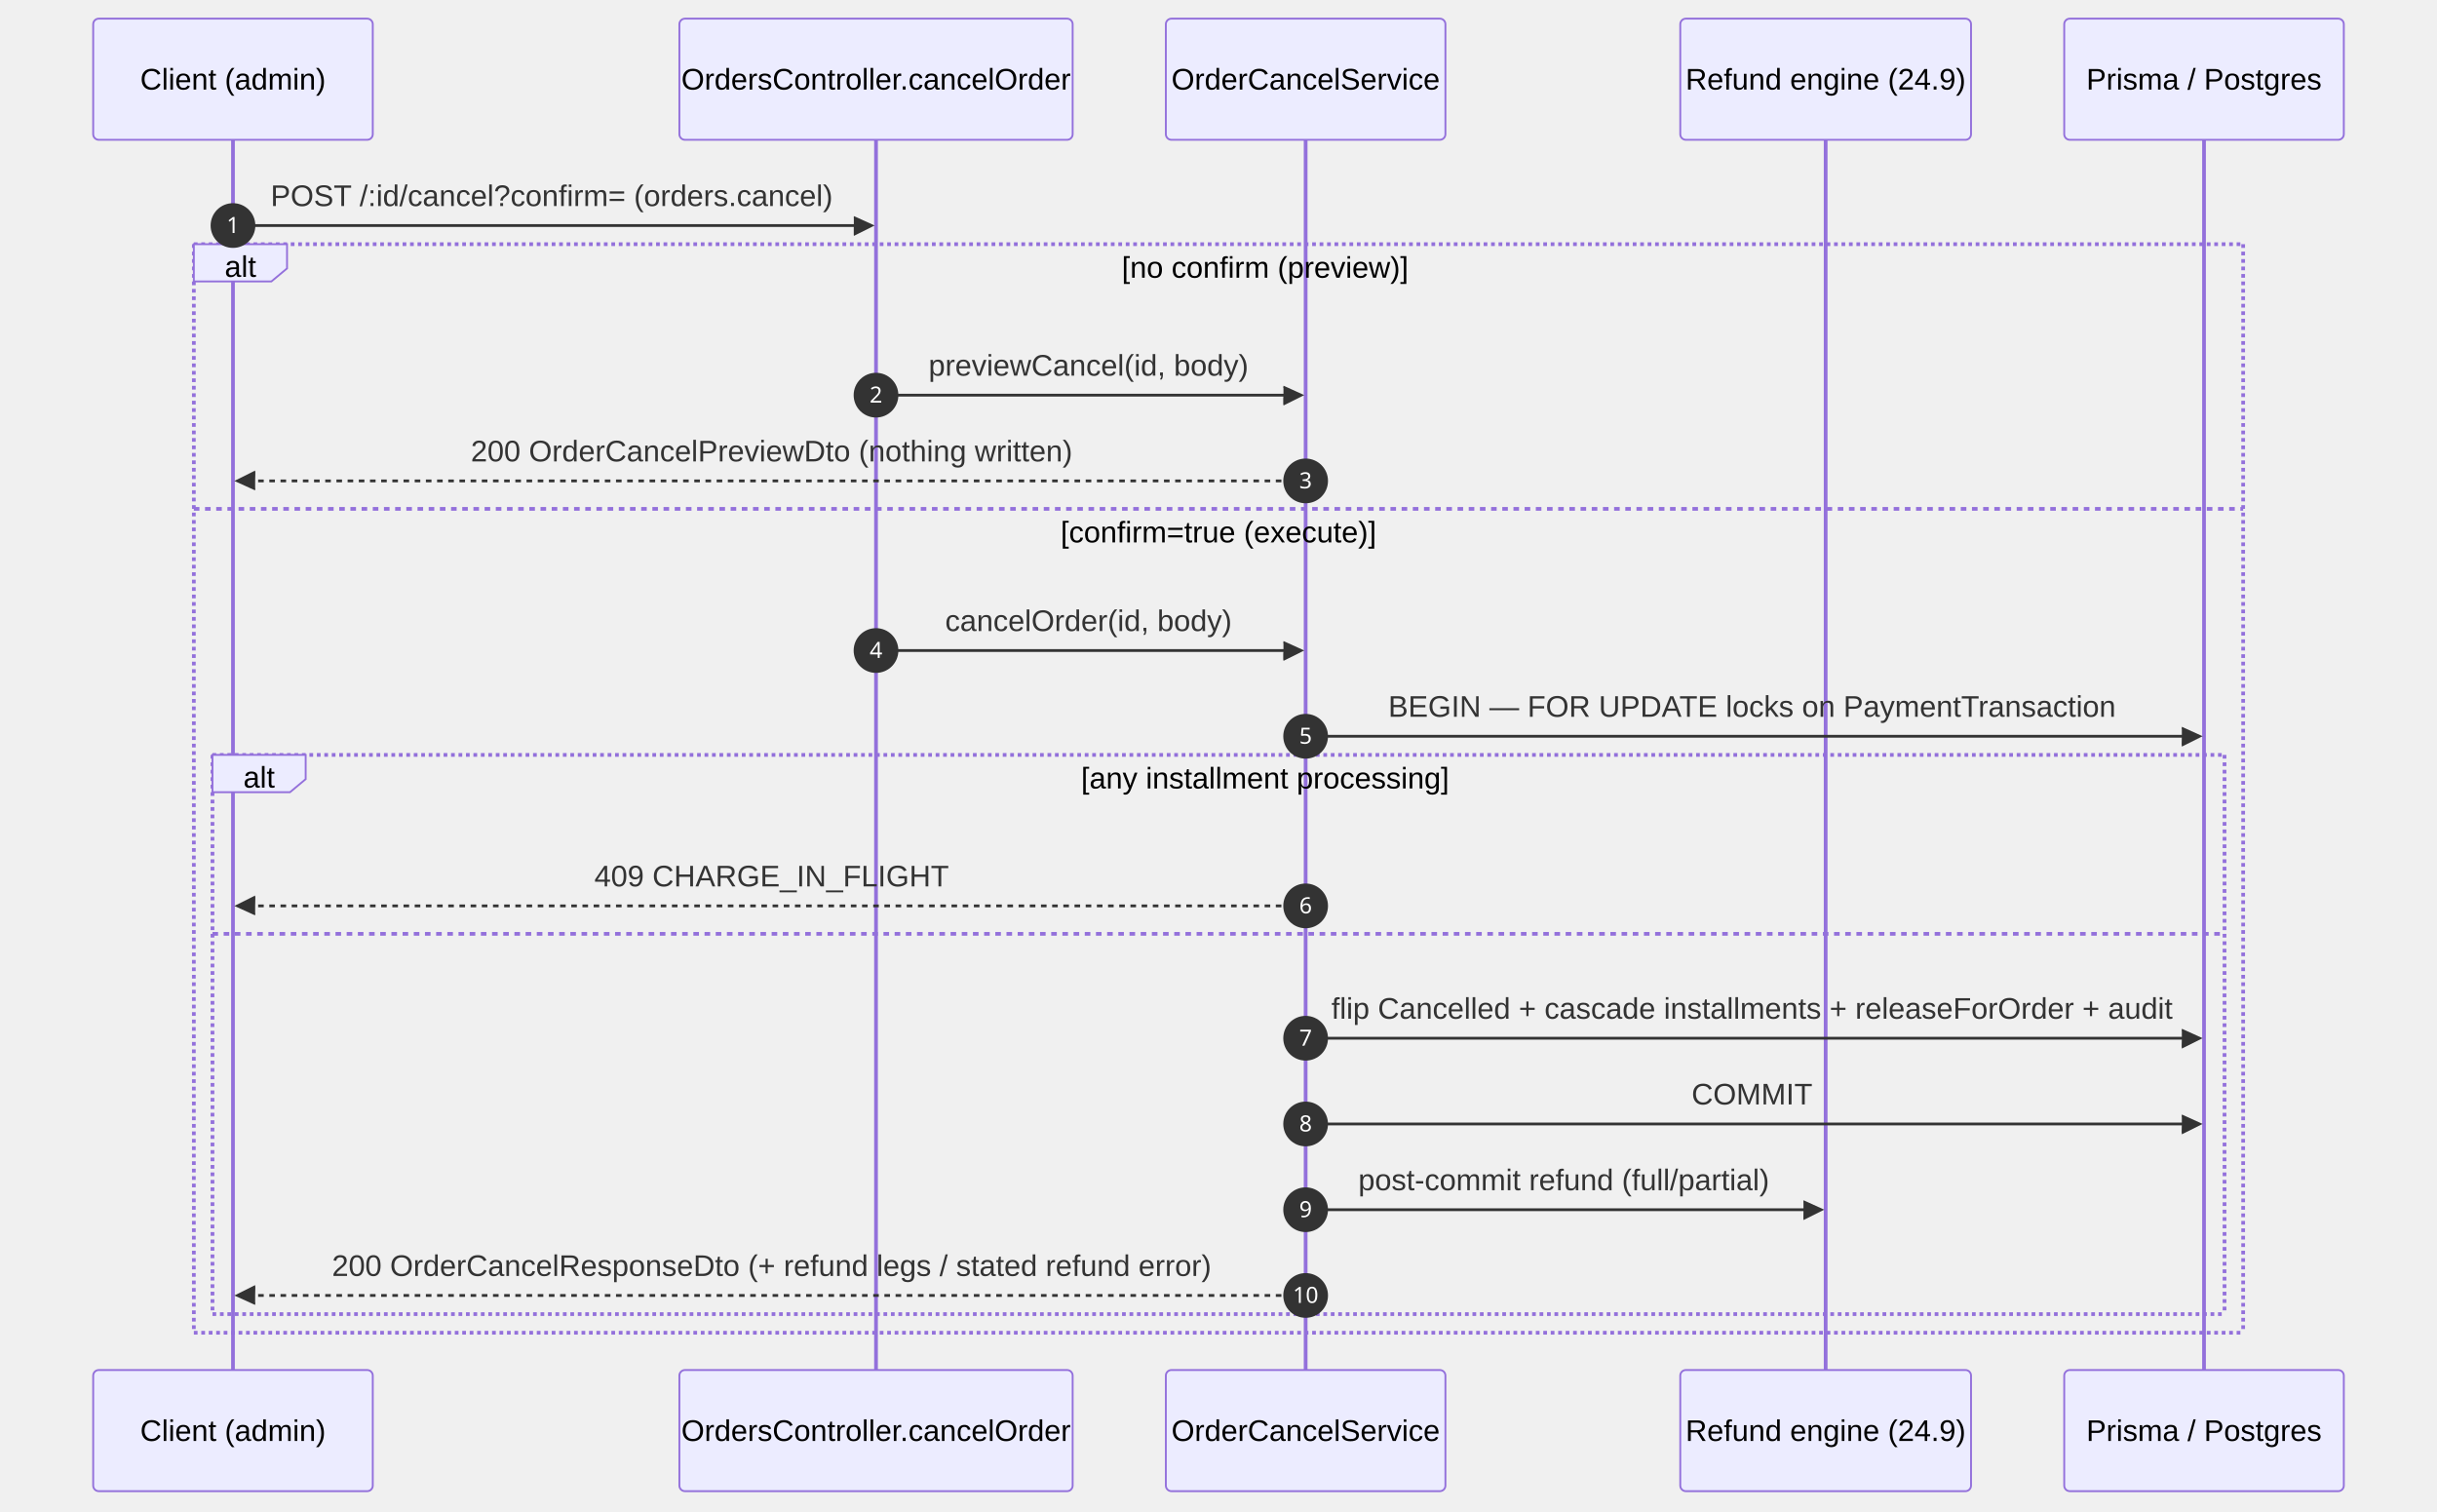
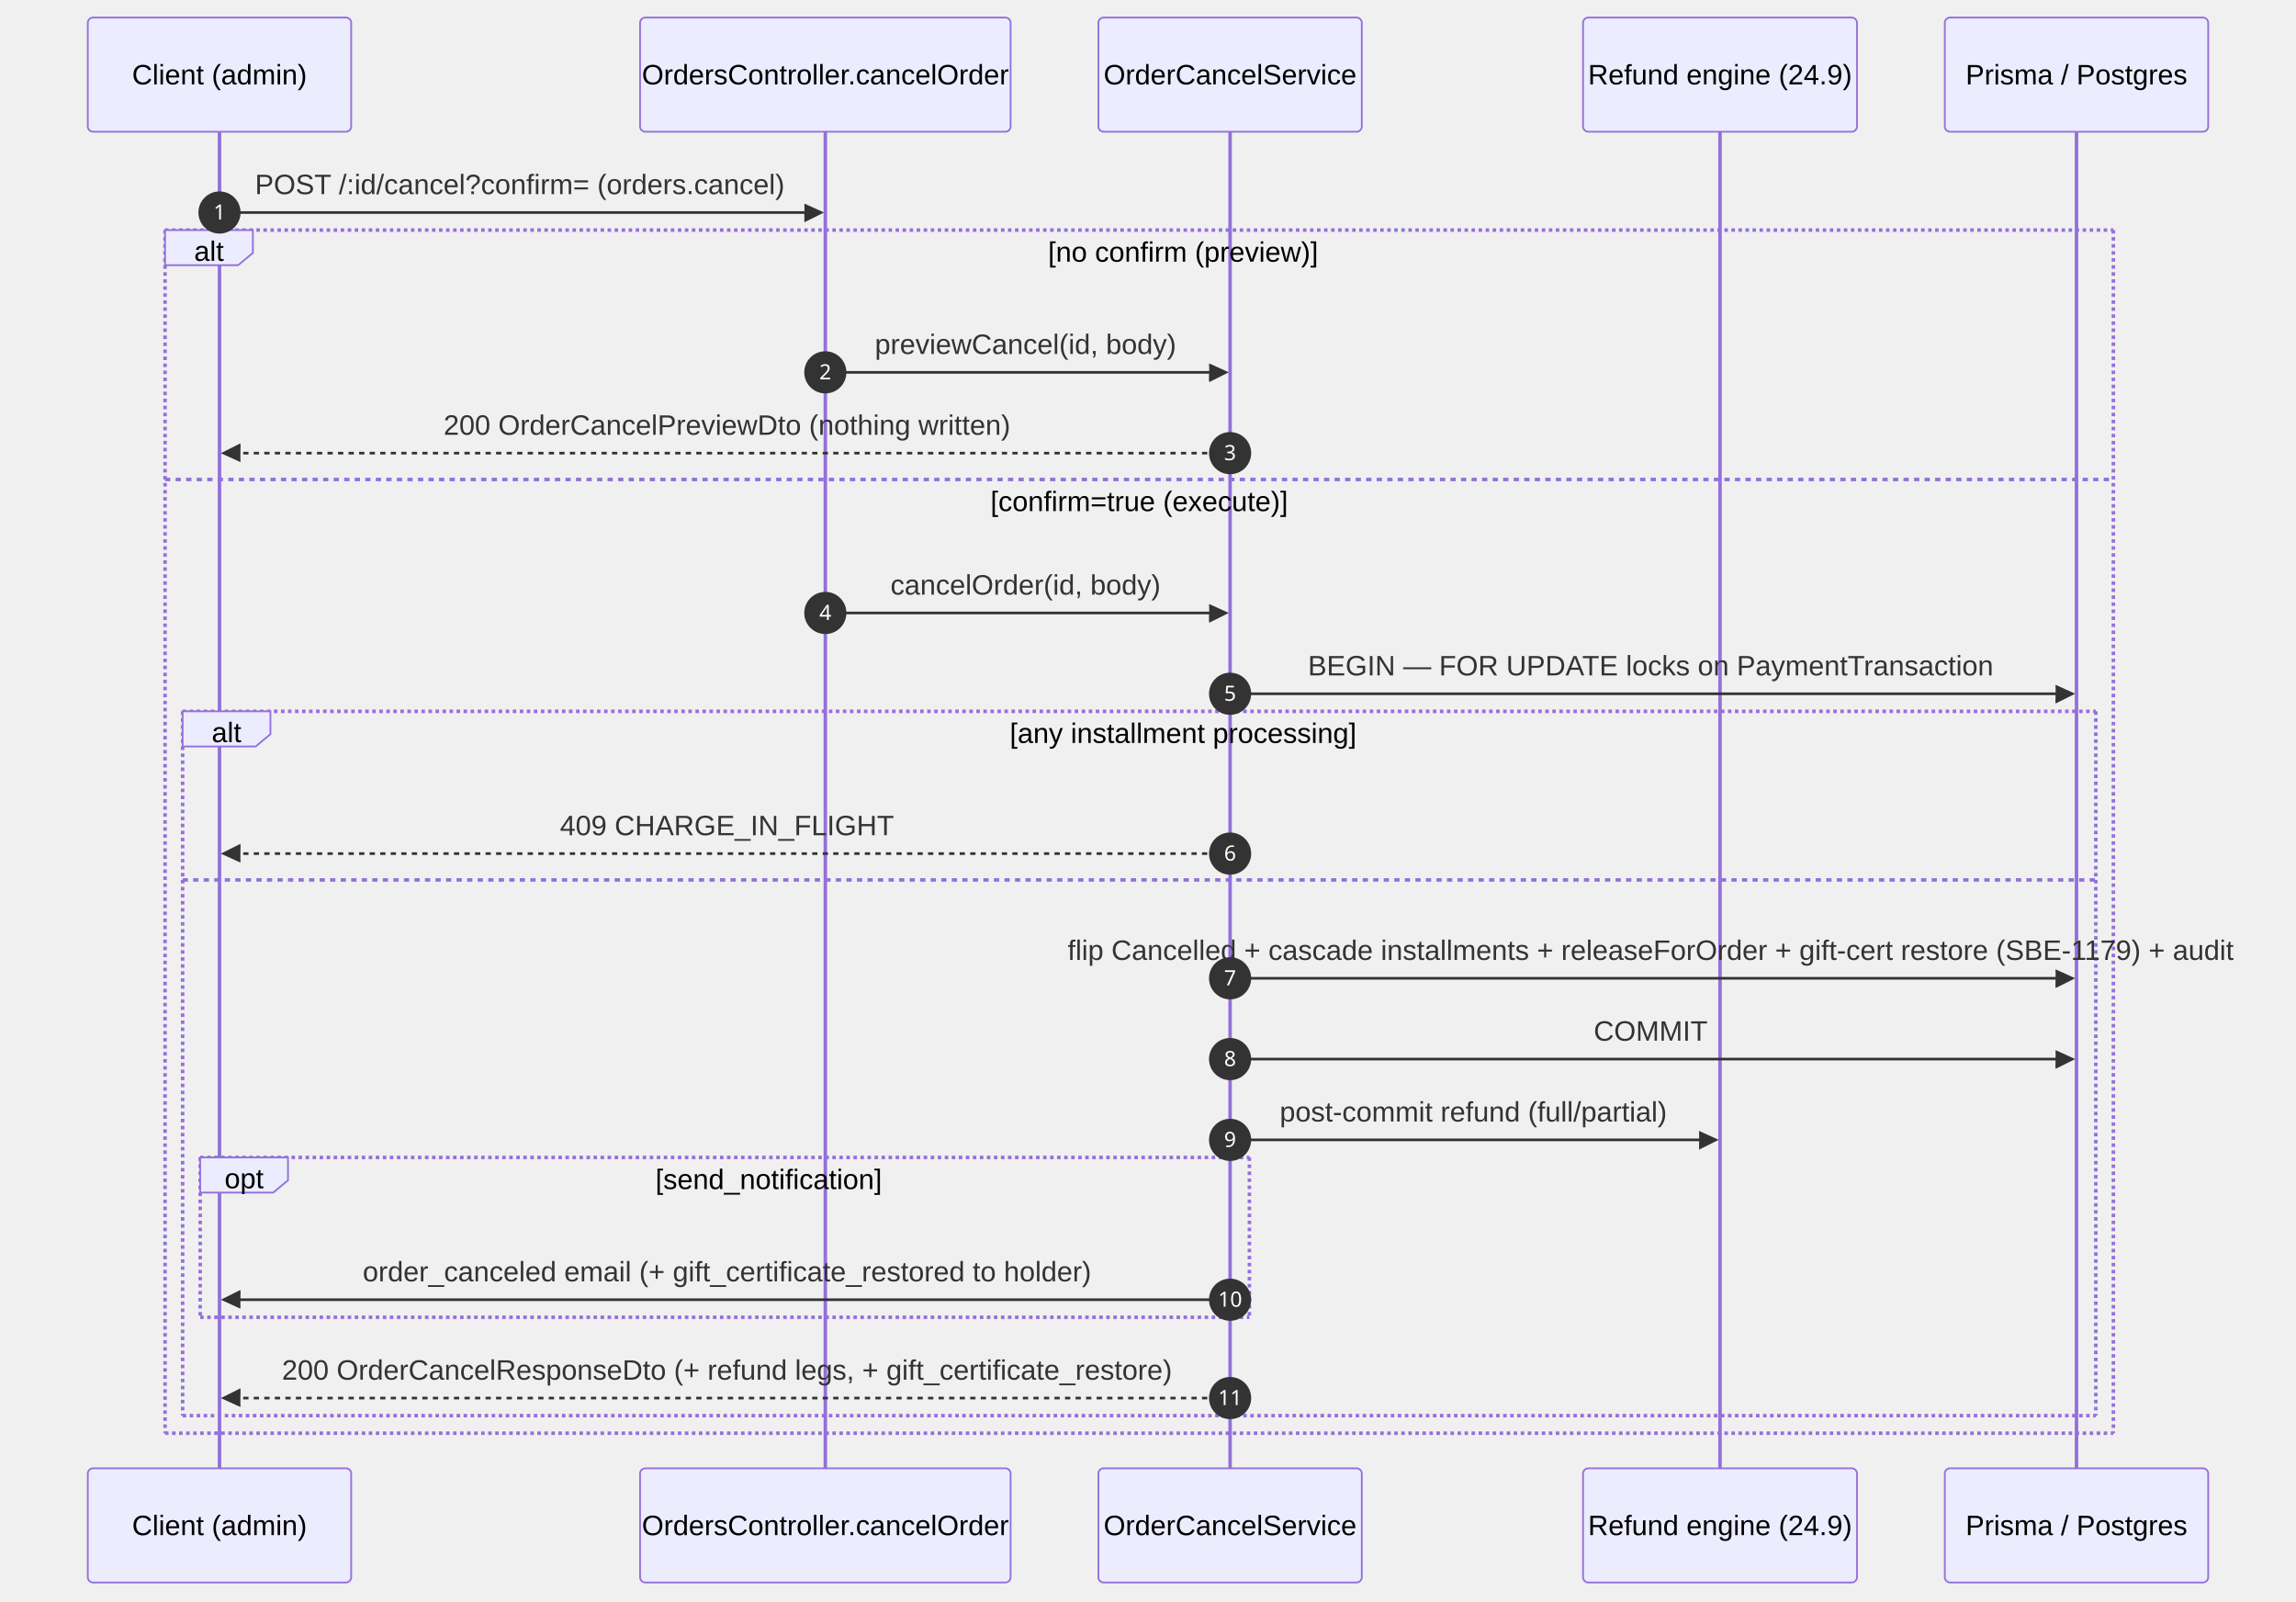
- <svg xmlns="http://www.w3.org/2000/svg" id="my-svg" width="100%" style="max-width: 1307.5px; background-color: white;" viewBox="-50 -10 1307.5 811" role="graphics-document document" aria-roledescription="sequence">
-   <g>
-     <rect x="1057.5" y="725" fill="#eaeaea" stroke="#666" width="150" height="65" name="DB" rx="3" ry="3" class="actor actor-bottom" />
-     <text x="1132.5" y="757.5" dominant-baseline="central" alignment-baseline="central" class="actor actor-box" style="text-anchor: middle; font-size: 16px; font-weight: 400;">
+ <svg xmlns="http://www.w3.org/2000/svg" id="my-svg" width="100%" style="max-width: 1307.5px; background-color: white;" viewBox="-50 -10 1307.5 912" role="graphics-document document" aria-roledescription="sequence">
+   <g>
+     <rect x="1057.5" y="826" fill="#eaeaea" stroke="#666" width="150" height="65" name="DB" rx="3" ry="3" class="actor actor-bottom" />
+     <text x="1132.5" y="858.5" dominant-baseline="central" alignment-baseline="central" class="actor actor-box" style="text-anchor: middle; font-size: 16px; font-weight: 400;">
      <tspan x="1132.5" dy="0">Prisma / Postgres</tspan>
    </text>
  </g>
  <g>
-     <rect x="851.5" y="725" fill="#eaeaea" stroke="#666" width="156" height="65" name="Ref" rx="3" ry="3" class="actor actor-bottom" />
-     <text x="929.5" y="757.5" dominant-baseline="central" alignment-baseline="central" class="actor actor-box" style="text-anchor: middle; font-size: 16px; font-weight: 400;">
+     <rect x="851.5" y="826" fill="#eaeaea" stroke="#666" width="156" height="65" name="Ref" rx="3" ry="3" class="actor actor-bottom" />
+     <text x="929.5" y="858.5" dominant-baseline="central" alignment-baseline="central" class="actor actor-box" style="text-anchor: middle; font-size: 16px; font-weight: 400;">
      <tspan x="929.5" dy="0">Refund engine (24.9)</tspan>
    </text>
  </g>
  <g>
-     <rect x="575.5" y="725" fill="#eaeaea" stroke="#666" width="150" height="65" name="Svc" rx="3" ry="3" class="actor actor-bottom" />
-     <text x="650.5" y="757.5" dominant-baseline="central" alignment-baseline="central" class="actor actor-box" style="text-anchor: middle; font-size: 16px; font-weight: 400;">
+     <rect x="575.5" y="826" fill="#eaeaea" stroke="#666" width="150" height="65" name="Svc" rx="3" ry="3" class="actor actor-bottom" />
+     <text x="650.5" y="858.5" dominant-baseline="central" alignment-baseline="central" class="actor actor-box" style="text-anchor: middle; font-size: 16px; font-weight: 400;">
      <tspan x="650.5" dy="0">OrderCancelService</tspan>
    </text>
  </g>
  <g>
-     <rect x="314.5" y="725" fill="#eaeaea" stroke="#666" width="211" height="65" name="Ctl" rx="3" ry="3" class="actor actor-bottom" />
-     <text x="420" y="757.5" dominant-baseline="central" alignment-baseline="central" class="actor actor-box" style="text-anchor: middle; font-size: 16px; font-weight: 400;">
+     <rect x="314.5" y="826" fill="#eaeaea" stroke="#666" width="211" height="65" name="Ctl" rx="3" ry="3" class="actor actor-bottom" />
+     <text x="420" y="858.5" dominant-baseline="central" alignment-baseline="central" class="actor actor-box" style="text-anchor: middle; font-size: 16px; font-weight: 400;">
      <tspan x="420" dy="0">OrdersController.cancelOrder</tspan>
    </text>
  </g>
  <g>
-     <rect x="0" y="725" fill="#eaeaea" stroke="#666" width="150" height="65" name="C" rx="3" ry="3" class="actor actor-bottom" />
-     <text x="75" y="757.5" dominant-baseline="central" alignment-baseline="central" class="actor actor-box" style="text-anchor: middle; font-size: 16px; font-weight: 400;">
+     <rect x="0" y="826" fill="#eaeaea" stroke="#666" width="150" height="65" name="C" rx="3" ry="3" class="actor actor-bottom" />
+     <text x="75" y="858.5" dominant-baseline="central" alignment-baseline="central" class="actor actor-box" style="text-anchor: middle; font-size: 16px; font-weight: 400;">
      <tspan x="75" dy="0">Client (admin)</tspan>
    </text>
  </g>
  <g>
-     <line id="actor4" x1="1132.5" y1="65" x2="1132.5" y2="725" class="actor-line 200" stroke-width="0.5px" stroke="#999" name="DB" data-et="life-line" data-id="DB" />
+     <line id="actor4" x1="1132.5" y1="65" x2="1132.5" y2="826" class="actor-line 200" stroke-width="0.5px" stroke="#999" name="DB" data-et="life-line" data-id="DB" />
    <g id="root-4" data-et="participant" data-type="participant" data-id="DB">
      <rect x="1057.5" y="0" fill="#eaeaea" stroke="#666" width="150" height="65" name="DB" rx="3" ry="3" class="actor actor-top" />
      <text x="1132.5" y="32.5" dominant-baseline="central" alignment-baseline="central" class="actor actor-box" style="text-anchor: middle; font-size: 16px; font-weight: 400;">
        <tspan x="1132.5" dy="0">Prisma / Postgres</tspan>
      </text>
    </g>
  </g>
  <g>
-     <line id="actor3" x1="929.5" y1="65" x2="929.5" y2="725" class="actor-line 200" stroke-width="0.5px" stroke="#999" name="Ref" data-et="life-line" data-id="Ref" />
+     <line id="actor3" x1="929.5" y1="65" x2="929.5" y2="826" class="actor-line 200" stroke-width="0.5px" stroke="#999" name="Ref" data-et="life-line" data-id="Ref" />
    <g id="root-3" data-et="participant" data-type="participant" data-id="Ref">
      <rect x="851.5" y="0" fill="#eaeaea" stroke="#666" width="156" height="65" name="Ref" rx="3" ry="3" class="actor actor-top" />
      <text x="929.5" y="32.5" dominant-baseline="central" alignment-baseline="central" class="actor actor-box" style="text-anchor: middle; font-size: 16px; font-weight: 400;">
        <tspan x="929.5" dy="0">Refund engine (24.9)</tspan>
      </text>
    </g>
  </g>
  <g>
-     <line id="actor2" x1="650.5" y1="65" x2="650.5" y2="725" class="actor-line 200" stroke-width="0.5px" stroke="#999" name="Svc" data-et="life-line" data-id="Svc" />
+     <line id="actor2" x1="650.5" y1="65" x2="650.5" y2="826" class="actor-line 200" stroke-width="0.5px" stroke="#999" name="Svc" data-et="life-line" data-id="Svc" />
    <g id="root-2" data-et="participant" data-type="participant" data-id="Svc">
      <rect x="575.5" y="0" fill="#eaeaea" stroke="#666" width="150" height="65" name="Svc" rx="3" ry="3" class="actor actor-top" />
      <text x="650.5" y="32.5" dominant-baseline="central" alignment-baseline="central" class="actor actor-box" style="text-anchor: middle; font-size: 16px; font-weight: 400;">
        <tspan x="650.5" dy="0">OrderCancelService</tspan>
      </text>
    </g>
  </g>
  <g>
-     <line id="actor1" x1="420" y1="65" x2="420" y2="725" class="actor-line 200" stroke-width="0.5px" stroke="#999" name="Ctl" data-et="life-line" data-id="Ctl" />
+     <line id="actor1" x1="420" y1="65" x2="420" y2="826" class="actor-line 200" stroke-width="0.5px" stroke="#999" name="Ctl" data-et="life-line" data-id="Ctl" />
    <g id="root-1" data-et="participant" data-type="participant" data-id="Ctl">
      <rect x="314.5" y="0" fill="#eaeaea" stroke="#666" width="211" height="65" name="Ctl" rx="3" ry="3" class="actor actor-top" />
      <text x="420" y="32.5" dominant-baseline="central" alignment-baseline="central" class="actor actor-box" style="text-anchor: middle; font-size: 16px; font-weight: 400;">
        <tspan x="420" dy="0">OrdersController.cancelOrder</tspan>
      </text>
    </g>
  </g>
  <g>
-     <line id="actor0" x1="75" y1="65" x2="75" y2="725" class="actor-line 200" stroke-width="0.5px" stroke="#999" name="C" data-et="life-line" data-id="C" />
+     <line id="actor0" x1="75" y1="65" x2="75" y2="826" class="actor-line 200" stroke-width="0.5px" stroke="#999" name="C" data-et="life-line" data-id="C" />
    <g id="root-0" data-et="participant" data-type="participant" data-id="C">
      <rect x="0" y="0" fill="#eaeaea" stroke="#666" width="150" height="65" name="C" rx="3" ry="3" class="actor actor-top" />
      <text x="75" y="32.5" dominant-baseline="central" alignment-baseline="central" class="actor actor-box" style="text-anchor: middle; font-size: 16px; font-weight: 400;">
        <tspan x="75" dy="0">Client (admin)</tspan>
      </text>
    </g>
  </g>
  <style>#my-svg{font-family:"trebuchet ms",verdana,arial,sans-serif;font-size:16px;fill:#333;}@keyframes edge-animation-frame{from{stroke-dashoffset:0;}}@keyframes dash{to{stroke-dashoffset:0;}}#my-svg .edge-animation-slow{stroke-dasharray:9,5!important;stroke-dashoffset:900;animation:dash 50s linear infinite;stroke-linecap:round;}#my-svg .edge-animation-fast{stroke-dasharray:9,5!important;stroke-dashoffset:900;animation:dash 20s linear infinite;stroke-linecap:round;}#my-svg .error-icon{fill:#552222;}#my-svg .error-text{fill:#552222;stroke:#552222;}#my-svg .edge-thickness-normal{stroke-width:1px;}#my-svg .edge-thickness-thick{stroke-width:3.5px;}#my-svg .edge-pattern-solid{stroke-dasharray:0;}#my-svg .edge-thickness-invisible{stroke-width:0;fill:none;}#my-svg .edge-pattern-dashed{stroke-dasharray:3;}#my-svg .edge-pattern-dotted{stroke-dasharray:2;}#my-svg .marker{fill:#333333;stroke:#333333;}#my-svg .marker.cross{stroke:#333333;}#my-svg svg{font-family:"trebuchet ms",verdana,arial,sans-serif;font-size:16px;}#my-svg p{margin:0;}#my-svg .actor{stroke:#9370DB;fill:#ECECFF;stroke-width:1;}#my-svg rect.actor.outer-path[data-look="neo"]{filter:drop-shadow(1px 2px 2px rgba(185, 185, 185, 1));}#my-svg rect.note[data-look="neo"]{stroke:#aaaa33;fill:#fff5ad;filter:drop-shadow(1px 2px 2px rgba(185, 185, 185, 1));}#my-svg text.actor&gt;tspan{fill:black;stroke:none;}#my-svg .actor-line{stroke:#9370DB;}#my-svg .innerArc{stroke-width:1.5;stroke-dasharray:none;}#my-svg .messageLine0{stroke-width:1.5;stroke-dasharray:none;stroke:#333;}#my-svg .messageLine1{stroke-width:1.5;stroke-dasharray:2,2;stroke:#333;}#my-svg [id$="-arrowhead"] path{fill:#333;stroke:#333;}#my-svg .sequenceNumber{fill:white;}#my-svg [id$="-sequencenumber"]{fill:#333;}#my-svg [id$="-crosshead"] path{fill:#333;stroke:#333;}#my-svg .messageText{fill:#333;stroke:none;}#my-svg .labelBox{stroke:#9370DB;fill:#ECECFF;filter:none;}#my-svg .labelText,#my-svg .labelText&gt;tspan{fill:black;stroke:none;}#my-svg .loopText,#my-svg .loopText&gt;tspan{fill:black;stroke:none;}#my-svg .sectionTitle,#my-svg .sectionTitle&gt;tspan{fill:black;stroke:none;}#my-svg .loopLine{stroke-width:2px;stroke-dasharray:2,2;stroke:#9370DB;fill:#9370DB;}#my-svg .note{stroke:#aaaa33;fill:#fff5ad;}#my-svg .noteText,#my-svg .noteText&gt;tspan{fill:black;stroke:none;font-weight:normal;}#my-svg .activation0{fill:#f4f4f4;stroke:#666;}#my-svg .activation1{fill:#f4f4f4;stroke:#666;}#my-svg .activation2{fill:#f4f4f4;stroke:#666;}#my-svg .actorPopupMenu{position:absolute;}#my-svg .actorPopupMenuPanel{position:absolute;fill:#ECECFF;box-shadow:0px 8px 16px 0px rgba(0,0,0,0.2);filter:drop-shadow(3px 5px 2px rgb(0 0 0 / 0.4));}#my-svg .actor-man circle,#my-svg line{fill:#ECECFF;stroke-width:2px;}#my-svg g rect.rect{filter:drop-shadow(1px 2px 2px rgba(185, 185, 185, 1));stroke:#9370DB;}#my-svg .node .neo-node{stroke:#9370DB;}#my-svg [data-look="neo"].node rect,#my-svg [data-look="neo"].cluster rect,#my-svg [data-look="neo"].node polygon{stroke:#9370DB;filter:drop-shadow(1px 2px 2px rgba(185, 185, 185, 1));}#my-svg [data-look="neo"].swimlane.cluster rect{filter:none;}#my-svg [data-look="neo"].node path{stroke:#9370DB;stroke-width:1px;}#my-svg [data-look="neo"].node .outer-path{filter:drop-shadow(1px 2px 2px rgba(185, 185, 185, 1));}#my-svg [data-look="neo"].node .neo-line path{stroke:#9370DB;filter:none;}#my-svg [data-look="neo"].node circle{stroke:#9370DB;filter:drop-shadow(1px 2px 2px rgba(185, 185, 185, 1));}#my-svg [data-look="neo"].node circle .state-start{fill:#000000;}#my-svg [data-look="neo"].icon-shape .icon{fill:#9370DB;filter:drop-shadow(1px 2px 2px rgba(185, 185, 185, 1));}#my-svg [data-look="neo"].icon-shape .icon-neo path{stroke:#9370DB;filter:drop-shadow(1px 2px 2px rgba(185, 185, 185, 1));}#my-svg :root{--mermaid-font-family:"trebuchet ms",verdana,arial,sans-serif;}</style>
  <g />
  <defs>
    <symbol id="my-svg-computer" width="24" height="24">
      <path transform="scale(.5)" d="M2 2v13h20v-13h-20zm18 11h-16v-9h16v9zm-10.228 6l.466-1h3.524l.467 1h-4.457zm14.228 3h-24l2-6h2.104l-1.33 4h18.45l-1.297-4h2.073l2 6zm-5-10h-14v-7h14v7z" />
    </symbol>
  </defs>
  <defs>
    <symbol id="my-svg-database" fill-rule="evenodd" clip-rule="evenodd">
      <path transform="scale(.5)" d="M12.258.001l.256.004.255.005.253.008.251.01.249.012.247.015.246.016.242.019.241.02.239.023.236.024.233.027.231.028.229.031.225.032.223.034.22.036.217.038.214.04.211.041.208.043.205.045.201.046.198.048.194.05.191.051.187.053.183.054.18.056.175.057.172.059.168.06.163.061.16.063.155.064.15.066.074.033.073.033.071.034.07.034.069.035.068.035.067.035.066.035.064.036.064.036.062.036.06.036.06.037.058.037.058.037.055.038.055.038.053.038.052.038.051.039.05.039.048.039.047.039.045.04.044.04.043.04.041.04.04.041.039.041.037.041.036.041.034.041.033.042.032.042.03.042.029.042.027.042.026.043.024.043.023.043.021.043.02.043.018.044.017.043.015.044.013.044.012.044.011.045.009.044.007.045.006.045.004.045.002.045.001.045v17l-.001.045-.002.045-.004.045-.006.045-.007.045-.009.044-.011.045-.012.044-.013.044-.015.044-.017.043-.018.044-.02.043-.021.043-.023.043-.024.043-.026.043-.027.042-.029.042-.03.042-.032.042-.033.042-.034.041-.036.041-.037.041-.039.041-.04.041-.041.04-.043.04-.044.04-.045.04-.047.039-.048.039-.05.039-.051.039-.052.038-.053.038-.055.038-.055.038-.058.037-.058.037-.06.037-.06.036-.062.036-.064.036-.064.036-.066.035-.067.035-.068.035-.069.035-.07.034-.071.034-.073.033-.074.033-.15.066-.155.064-.16.063-.163.061-.168.06-.172.059-.175.057-.18.056-.183.054-.187.053-.191.051-.194.05-.198.048-.201.046-.205.045-.208.043-.211.041-.214.04-.217.038-.22.036-.223.034-.225.032-.229.031-.231.028-.233.027-.236.024-.239.023-.241.02-.242.019-.246.016-.247.015-.249.012-.251.01-.253.008-.255.005-.256.004-.258.001-.258-.001-.256-.004-.255-.005-.253-.008-.251-.01-.249-.012-.247-.015-.245-.016-.243-.019-.241-.02-.238-.023-.236-.024-.234-.027-.231-.028-.228-.031-.226-.032-.223-.034-.22-.036-.217-.038-.214-.04-.211-.041-.208-.043-.204-.045-.201-.046-.198-.048-.195-.05-.19-.051-.187-.053-.184-.054-.179-.056-.176-.057-.172-.059-.167-.06-.164-.061-.159-.063-.155-.064-.151-.066-.074-.033-.072-.033-.072-.034-.07-.034-.069-.035-.068-.035-.067-.035-.066-.035-.064-.036-.063-.036-.062-.036-.061-.036-.06-.037-.058-.037-.057-.037-.056-.038-.055-.038-.053-.038-.052-.038-.051-.039-.049-.039-.049-.039-.046-.039-.046-.04-.044-.04-.043-.04-.041-.04-.04-.041-.039-.041-.037-.041-.036-.041-.034-.041-.033-.042-.032-.042-.03-.042-.029-.042-.027-.042-.026-.043-.024-.043-.023-.043-.021-.043-.02-.043-.018-.044-.017-.043-.015-.044-.013-.044-.012-.044-.011-.045-.009-.044-.007-.045-.006-.045-.004-.045-.002-.045-.001-.045v-17l.001-.045.002-.045.004-.045.006-.045.007-.045.009-.044.011-.045.012-.044.013-.044.015-.044.017-.043.018-.044.02-.043.021-.043.023-.043.024-.043.026-.043.027-.042.029-.042.03-.042.032-.042.033-.042.034-.041.036-.041.037-.041.039-.041.04-.041.041-.04.043-.04.044-.04.046-.04.046-.039.049-.039.049-.039.051-.039.052-.038.053-.038.055-.038.056-.038.057-.037.058-.037.06-.037.061-.036.062-.036.063-.036.064-.036.066-.035.067-.035.068-.035.069-.035.07-.034.072-.034.072-.033.074-.033.151-.066.155-.064.159-.063.164-.061.167-.06.172-.059.176-.057.179-.056.184-.054.187-.053.19-.051.195-.05.198-.048.201-.046.204-.045.208-.043.211-.041.214-.04.217-.038.22-.036.223-.034.226-.032.228-.031.231-.028.234-.027.236-.024.238-.023.241-.02.243-.019.245-.016.247-.015.249-.012.251-.01.253-.008.255-.005.256-.004.258-.001.258.001zm-9.258 20.499v.01l.001.021.003.021.004.022.005.021.006.022.007.022.009.023.01.022.011.023.012.023.013.023.015.023.016.024.017.023.018.024.019.024.021.024.022.025.023.024.024.025.052.049.056.05.061.051.066.051.07.051.075.051.079.052.084.052.088.052.092.052.097.052.102.051.105.052.11.052.114.051.119.051.123.051.127.05.131.05.135.05.139.048.144.049.147.047.152.047.155.047.16.045.163.045.167.043.171.043.176.041.178.041.183.039.187.039.19.037.194.035.197.035.202.033.204.031.209.03.212.029.216.027.219.025.222.024.226.021.23.02.233.018.236.016.24.015.243.012.246.01.249.008.253.005.256.004.259.001.26-.001.257-.004.254-.005.25-.008.247-.011.244-.012.241-.014.237-.016.233-.018.231-.021.226-.021.224-.024.22-.026.216-.027.212-.028.21-.031.205-.031.202-.034.198-.034.194-.036.191-.037.187-.039.183-.04.179-.04.175-.042.172-.043.168-.044.163-.045.16-.046.155-.046.152-.047.148-.048.143-.049.139-.049.136-.05.131-.05.126-.05.123-.051.118-.052.114-.051.11-.052.106-.052.101-.052.096-.052.092-.052.088-.053.083-.051.079-.052.074-.052.07-.051.065-.051.06-.051.056-.05.051-.05.023-.024.023-.025.021-.024.02-.024.019-.024.018-.024.017-.024.015-.023.014-.024.013-.023.012-.023.01-.023.01-.022.008-.022.006-.022.006-.022.004-.022.004-.021.001-.021.001-.021v-4.127l-.077.055-.08.053-.083.054-.085.053-.087.052-.09.052-.093.051-.095.05-.097.05-.1.049-.102.049-.105.048-.106.047-.109.047-.111.046-.114.045-.115.045-.118.044-.12.043-.122.042-.124.042-.126.041-.128.04-.13.04-.132.038-.134.038-.135.037-.138.037-.139.035-.142.035-.143.034-.144.033-.147.032-.148.031-.15.03-.151.03-.153.029-.154.027-.156.027-.158.026-.159.025-.161.024-.162.023-.163.022-.165.021-.166.02-.167.019-.169.018-.169.017-.171.016-.173.015-.173.014-.175.013-.175.012-.177.011-.178.01-.179.008-.179.008-.181.006-.182.005-.182.004-.184.003-.184.002h-.37l-.184-.002-.184-.003-.182-.004-.182-.005-.181-.006-.179-.008-.179-.008-.178-.01-.176-.011-.176-.012-.175-.013-.173-.014-.172-.015-.171-.016-.17-.017-.169-.018-.167-.019-.166-.02-.165-.021-.163-.022-.162-.023-.161-.024-.159-.025-.157-.026-.156-.027-.155-.027-.153-.029-.151-.03-.15-.03-.148-.031-.146-.032-.145-.033-.143-.034-.141-.035-.14-.035-.137-.037-.136-.037-.134-.038-.132-.038-.13-.04-.128-.04-.126-.041-.124-.042-.122-.042-.12-.044-.117-.043-.116-.045-.113-.045-.112-.046-.109-.047-.106-.047-.105-.048-.102-.049-.1-.049-.097-.05-.095-.05-.093-.052-.09-.051-.087-.052-.085-.053-.083-.054-.08-.054-.077-.054v4.127zm0-5.654v.011l.001.021.003.021.004.021.005.022.006.022.007.022.009.022.01.022.011.023.012.023.013.023.015.024.016.023.017.024.018.024.019.024.021.024.022.024.023.025.024.024.052.05.056.05.061.05.066.051.07.051.075.052.079.051.084.052.088.052.092.052.097.052.102.052.105.052.11.051.114.051.119.052.123.05.127.051.131.05.135.049.139.049.144.048.147.048.152.047.155.046.16.045.163.045.167.044.171.042.176.042.178.04.183.04.187.038.19.037.194.036.197.034.202.033.204.032.209.03.212.028.216.027.219.025.222.024.226.022.23.02.233.018.236.016.24.014.243.012.246.01.249.008.253.006.256.003.259.001.26-.001.257-.003.254-.006.25-.008.247-.01.244-.012.241-.015.237-.016.233-.018.231-.02.226-.022.224-.024.22-.025.216-.027.212-.029.21-.03.205-.032.202-.033.198-.035.194-.036.191-.037.187-.039.183-.039.179-.041.175-.042.172-.043.168-.044.163-.045.16-.045.155-.047.152-.047.148-.048.143-.048.139-.05.136-.049.131-.05.126-.051.123-.051.118-.051.114-.052.11-.052.106-.052.101-.052.096-.052.092-.052.088-.052.083-.052.079-.052.074-.051.07-.052.065-.051.06-.05.056-.051.051-.049.023-.025.023-.024.021-.025.02-.024.019-.024.018-.024.017-.024.015-.023.014-.023.013-.024.012-.022.01-.023.01-.023.008-.022.006-.022.006-.022.004-.021.004-.022.001-.021.001-.021v-4.139l-.077.054-.08.054-.083.054-.085.052-.087.053-.09.051-.093.051-.095.051-.097.05-.1.049-.102.049-.105.048-.106.047-.109.047-.111.046-.114.045-.115.044-.118.044-.12.044-.122.042-.124.042-.126.041-.128.04-.13.039-.132.039-.134.038-.135.037-.138.036-.139.036-.142.035-.143.033-.144.033-.147.033-.148.031-.15.03-.151.03-.153.028-.154.028-.156.027-.158.026-.159.025-.161.024-.162.023-.163.022-.165.021-.166.02-.167.019-.169.018-.169.017-.171.016-.173.015-.173.014-.175.013-.175.012-.177.011-.178.009-.179.009-.179.007-.181.007-.182.005-.182.004-.184.003-.184.002h-.37l-.184-.002-.184-.003-.182-.004-.182-.005-.181-.007-.179-.007-.179-.009-.178-.009-.176-.011-.176-.012-.175-.013-.173-.014-.172-.015-.171-.016-.17-.017-.169-.018-.167-.019-.166-.02-.165-.021-.163-.022-.162-.023-.161-.024-.159-.025-.157-.026-.156-.027-.155-.028-.153-.028-.151-.03-.15-.03-.148-.031-.146-.033-.145-.033-.143-.033-.141-.035-.14-.036-.137-.036-.136-.037-.134-.038-.132-.039-.13-.039-.128-.04-.126-.041-.124-.042-.122-.043-.12-.043-.117-.044-.116-.044-.113-.046-.112-.046-.109-.046-.106-.047-.105-.048-.102-.049-.1-.049-.097-.05-.095-.051-.093-.051-.09-.051-.087-.053-.085-.052-.083-.054-.08-.054-.077-.054v4.139zm0-5.666v.011l.001.02.003.022.004.021.005.022.006.021.007.022.009.023.01.022.011.023.012.023.013.023.015.023.016.024.017.024.018.023.019.024.021.025.022.024.023.024.024.025.052.05.056.05.061.05.066.051.07.051.075.052.079.051.084.052.088.052.092.052.097.052.102.052.105.051.11.052.114.051.119.051.123.051.127.05.131.05.135.05.139.049.144.048.147.048.152.047.155.046.16.045.163.045.167.043.171.043.176.042.178.04.183.04.187.038.19.037.194.036.197.034.202.033.204.032.209.03.212.028.216.027.219.025.222.024.226.021.23.02.233.018.236.017.24.014.243.012.246.01.249.008.253.006.256.003.259.001.26-.001.257-.003.254-.006.25-.008.247-.01.244-.013.241-.014.237-.016.233-.018.231-.02.226-.022.224-.024.22-.025.216-.027.212-.029.21-.03.205-.032.202-.033.198-.035.194-.036.191-.037.187-.039.183-.039.179-.041.175-.042.172-.043.168-.044.163-.045.16-.045.155-.047.152-.047.148-.048.143-.049.139-.049.136-.049.131-.051.126-.05.123-.051.118-.052.114-.051.11-.052.106-.052.101-.052.096-.052.092-.052.088-.052.083-.052.079-.052.074-.052.07-.051.065-.051.06-.051.056-.05.051-.049.023-.025.023-.025.021-.024.02-.024.019-.024.018-.024.017-.024.015-.023.014-.024.013-.023.012-.023.01-.022.01-.023.008-.022.006-.022.006-.022.004-.022.004-.021.001-.021.001-.021v-4.153l-.077.054-.08.054-.083.053-.085.053-.087.053-.09.051-.093.051-.095.051-.097.05-.1.049-.102.048-.105.048-.106.048-.109.046-.111.046-.114.046-.115.044-.118.044-.12.043-.122.043-.124.042-.126.041-.128.04-.13.039-.132.039-.134.038-.135.037-.138.036-.139.036-.142.034-.143.034-.144.033-.147.032-.148.032-.15.03-.151.03-.153.028-.154.028-.156.027-.158.026-.159.024-.161.024-.162.023-.163.023-.165.021-.166.02-.167.019-.169.018-.169.017-.171.016-.173.015-.173.014-.175.013-.175.012-.177.01-.178.01-.179.009-.179.007-.181.006-.182.006-.182.004-.184.003-.184.001-.185.001-.185-.001-.184-.001-.184-.003-.182-.004-.182-.006-.181-.006-.179-.007-.179-.009-.178-.01-.176-.01-.176-.012-.175-.013-.173-.014-.172-.015-.171-.016-.17-.017-.169-.018-.167-.019-.166-.02-.165-.021-.163-.023-.162-.023-.161-.024-.159-.024-.157-.026-.156-.027-.155-.028-.153-.028-.151-.03-.15-.03-.148-.032-.146-.032-.145-.033-.143-.034-.141-.034-.14-.036-.137-.036-.136-.037-.134-.038-.132-.039-.13-.039-.128-.041-.126-.041-.124-.041-.122-.043-.12-.043-.117-.044-.116-.044-.113-.046-.112-.046-.109-.046-.106-.048-.105-.048-.102-.048-.1-.05-.097-.049-.095-.051-.093-.051-.09-.052-.087-.052-.085-.053-.083-.053-.08-.054-.077-.054v4.153zm8.74-8.179l-.257.004-.254.005-.25.008-.247.011-.244.012-.241.014-.237.016-.233.018-.231.021-.226.022-.224.023-.22.026-.216.027-.212.028-.21.031-.205.032-.202.033-.198.034-.194.036-.191.038-.187.038-.183.04-.179.041-.175.042-.172.043-.168.043-.163.045-.16.046-.155.046-.152.048-.148.048-.143.048-.139.049-.136.05-.131.05-.126.051-.123.051-.118.051-.114.052-.11.052-.106.052-.101.052-.096.052-.092.052-.088.052-.083.052-.079.052-.074.051-.07.052-.065.051-.06.05-.056.05-.051.05-.023.025-.023.024-.021.024-.02.025-.019.024-.018.024-.017.023-.015.024-.014.023-.013.023-.012.023-.01.023-.01.022-.008.022-.006.023-.006.021-.004.022-.004.021-.001.021-.001.021.001.021.001.021.004.021.004.022.006.021.006.023.008.022.01.022.01.023.012.023.013.023.014.023.015.024.017.023.018.024.019.024.02.025.021.024.023.024.023.025.051.05.056.05.06.05.065.051.07.052.074.051.079.052.083.052.088.052.092.052.096.052.101.052.106.052.11.052.114.052.118.051.123.051.126.051.131.05.136.05.139.049.143.048.148.048.152.048.155.046.16.046.163.045.168.043.172.043.175.042.179.041.183.04.187.038.191.038.194.036.198.034.202.033.205.032.21.031.212.028.216.027.22.026.224.023.226.022.231.021.233.018.237.016.241.014.244.012.247.011.25.008.254.005.257.004.26.001.26-.001.257-.004.254-.005.25-.008.247-.011.244-.012.241-.014.237-.016.233-.018.231-.021.226-.022.224-.023.22-.026.216-.027.212-.028.21-.031.205-.032.202-.033.198-.034.194-.036.191-.038.187-.038.183-.04.179-.041.175-.042.172-.043.168-.043.163-.045.16-.046.155-.046.152-.048.148-.048.143-.048.139-.049.136-.05.131-.05.126-.051.123-.051.118-.051.114-.052.11-.052.106-.052.101-.052.096-.052.092-.052.088-.052.083-.052.079-.052.074-.051.07-.052.065-.051.06-.05.056-.05.051-.05.023-.025.023-.024.021-.024.02-.025.019-.024.018-.024.017-.023.015-.024.014-.023.013-.023.012-.023.01-.023.01-.022.008-.022.006-.023.006-.021.004-.022.004-.021.001-.021.001-.021-.001-.021-.001-.021-.004-.021-.004-.022-.006-.021-.006-.023-.008-.022-.01-.022-.01-.023-.012-.023-.013-.023-.014-.023-.015-.024-.017-.023-.018-.024-.019-.024-.02-.025-.021-.024-.023-.024-.023-.025-.051-.05-.056-.05-.06-.05-.065-.051-.07-.052-.074-.051-.079-.052-.083-.052-.088-.052-.092-.052-.096-.052-.101-.052-.106-.052-.11-.052-.114-.052-.118-.051-.123-.051-.126-.051-.131-.05-.136-.05-.139-.049-.143-.048-.148-.048-.152-.048-.155-.046-.16-.046-.163-.045-.168-.043-.172-.043-.175-.042-.179-.041-.183-.04-.187-.038-.191-.038-.194-.036-.198-.034-.202-.033-.205-.032-.21-.031-.212-.028-.216-.027-.22-.026-.224-.023-.226-.022-.231-.021-.233-.018-.237-.016-.241-.014-.244-.012-.247-.011-.25-.008-.254-.005-.257-.004-.26-.001-.26.001z" />
    </symbol>
  </defs>
  <defs>
    <symbol id="my-svg-clock" width="24" height="24">
      <path transform="scale(.5)" d="M12 2c5.514 0 10 4.486 10 10s-4.486 10-10 10-10-4.486-10-10 4.486-10 10-10zm0-2c-6.627 0-12 5.373-12 12s5.373 12 12 12 12-5.373 12-12-5.373-12-12-12zm5.848 12.459c.202.038.202.333.001.372-1.907.361-6.045 1.111-6.547 1.111-.719 0-1.301-.582-1.301-1.301 0-.512.77-5.447 1.125-7.445.034-.192.312-.181.343.014l.985 6.238 5.394 1.011z" />
    </symbol>
  </defs>
  <defs>
    <marker id="my-svg-arrowhead" refX="7.9" refY="5" markerUnits="userSpaceOnUse" markerWidth="12" markerHeight="12" orient="auto-start-reverse">
      <path d="M -1 0 L 10 5 L 0 10 z" />
    </marker>
  </defs>
  <defs>
    <marker id="my-svg-crosshead" markerWidth="15" markerHeight="8" orient="auto" refX="4" refY="4.5">
      <path fill="none" stroke="#000000" stroke-width="1pt" d="M 1,2 L 6,7 M 6,2 L 1,7" style="stroke-dasharray: 0, 0;" />
    </marker>
  </defs>
  <defs>
    <marker id="my-svg-filled-head" refX="15.5" refY="7" markerWidth="20" markerHeight="28" orient="auto">
      <path d="M 18,7 L9,13 L14,7 L9,1 Z" />
    </marker>
  </defs>
  <defs>
    <marker id="my-svg-sequencenumber" refX="15" refY="15" markerWidth="60" markerHeight="40" orient="auto">
      <circle cx="15" cy="15" r="6" />
    </marker>
  </defs>
  <defs>
    <marker id="my-svg-solidTopArrowHead" refX="7.9" refY="7.25" markerUnits="userSpaceOnUse" markerWidth="12" markerHeight="12" orient="auto-start-reverse">
      <path d="M 0 0 L 10 8 L 0 8 z" />
    </marker>
  </defs>
  <defs>
    <marker id="my-svg-solidBottomArrowHead" refX="7.9" refY="0.75" markerUnits="userSpaceOnUse" markerWidth="12" markerHeight="12" orient="auto-start-reverse">
      <path d="M 0 0 L 10 0 L 0 8 z" />
    </marker>
  </defs>
  <defs>
    <marker id="my-svg-stickTopArrowHead" refX="7.5" refY="7" markerUnits="userSpaceOnUse" markerWidth="12" markerHeight="12" orient="auto-start-reverse">
      <path d="M 0 0 L 7 7" stroke="black" stroke-width="1.5" fill="none" />
    </marker>
  </defs>
  <defs>
    <marker id="my-svg-stickBottomArrowHead" refX="7.5" refY="0" markerUnits="userSpaceOnUse" markerWidth="12" markerHeight="12" orient="auto-start-reverse">
      <path d="M 0 7 L 7 0" stroke="black" stroke-width="1.5" fill="none" />
    </marker>
  </defs>
-   <g data-et="control-structure" data-id="i15">
-     <line x1="64" y1="395" x2="1143.5" y2="395" class="loopLine" />
-     <line x1="1143.5" y1="395" x2="1143.5" y2="695" class="loopLine" />
-     <line x1="64" y1="695" x2="1143.5" y2="695" class="loopLine" />
-     <line x1="64" y1="395" x2="64" y2="695" class="loopLine" />
-     <line x1="64" y1="491" x2="1143.5" y2="491" class="loopLine" style="stroke-dasharray: 3, 3;" />
-     <polygon points="64,395 114,395 114,408 105.6,415 64,415" class="labelBox" />
-     <text x="89" y="408" text-anchor="middle" dominant-baseline="middle" alignment-baseline="middle" class="labelText" style="font-size: 16px; font-weight: 400;">alt</text>
-     <text x="628.75" y="413" text-anchor="middle" class="loopText" style="font-size: 16px; font-weight: 400;">
-       <tspan x="628.75">[any installment processing]</tspan>
-     </text>
-   </g>
  <g data-et="control-structure" data-id="i16">
-     <line x1="54" y1="121" x2="1153.5" y2="121" class="loopLine" />
-     <line x1="1153.5" y1="121" x2="1153.5" y2="705" class="loopLine" />
-     <line x1="54" y1="705" x2="1153.5" y2="705" class="loopLine" />
-     <line x1="54" y1="121" x2="54" y2="705" class="loopLine" />
-     <line x1="54" y1="263" x2="1153.5" y2="263" class="loopLine" style="stroke-dasharray: 3, 3;" />
-     <polygon points="54,121 104,121 104,134 95.6,141 54,141" class="labelBox" />
-     <text x="79" y="134" text-anchor="middle" dominant-baseline="middle" alignment-baseline="middle" class="labelText" style="font-size: 16px; font-weight: 400;">alt</text>
-     <text x="628.75" y="139" text-anchor="middle" class="loopText" style="font-size: 16px; font-weight: 400;">
-       <tspan x="628.75">[no confirm (preview)]</tspan>
-     </text>
-     <text x="603.75" y="281" text-anchor="middle" class="sectionTitle" style="font-size: 16px; font-weight: 400;">[confirm=true (execute)]</text>
+     <line x1="64" y1="649" x2="661.5" y2="649" class="loopLine" />
+     <line x1="661.5" y1="649" x2="661.5" y2="740" class="loopLine" />
+     <line x1="64" y1="740" x2="661.5" y2="740" class="loopLine" />
+     <line x1="64" y1="649" x2="64" y2="740" class="loopLine" />
+     <polygon points="64,649 114,649 114,662 105.6,669 64,669" class="labelBox" />
+     <text x="89" y="662" text-anchor="middle" dominant-baseline="middle" alignment-baseline="middle" class="labelText" style="font-size: 16px; font-weight: 400;">opt</text>
+     <text x="387.75" y="667" text-anchor="middle" class="loopText" style="font-size: 16px; font-weight: 400;">
+       <tspan x="387.75">[send_notification]</tspan>
+     </text>
+   </g>
+   <g data-et="control-structure" data-id="i18">
+     <line x1="54" y1="395" x2="1143.5" y2="395" class="loopLine" />
+     <line x1="1143.5" y1="395" x2="1143.5" y2="796" class="loopLine" />
+     <line x1="54" y1="796" x2="1143.5" y2="796" class="loopLine" />
+     <line x1="54" y1="395" x2="54" y2="796" class="loopLine" />
+     <line x1="54" y1="491" x2="1143.5" y2="491" class="loopLine" style="stroke-dasharray: 3, 3;" />
+     <polygon points="54,395 104,395 104,408 95.6,415 54,415" class="labelBox" />
+     <text x="79" y="408" text-anchor="middle" dominant-baseline="middle" alignment-baseline="middle" class="labelText" style="font-size: 16px; font-weight: 400;">alt</text>
+     <text x="623.75" y="413" text-anchor="middle" class="loopText" style="font-size: 16px; font-weight: 400;">
+       <tspan x="623.75">[any installment processing]</tspan>
+     </text>
+   </g>
+   <g data-et="control-structure" data-id="i19">
+     <line x1="44" y1="121" x2="1153.5" y2="121" class="loopLine" />
+     <line x1="1153.5" y1="121" x2="1153.5" y2="806" class="loopLine" />
+     <line x1="44" y1="806" x2="1153.5" y2="806" class="loopLine" />
+     <line x1="44" y1="121" x2="44" y2="806" class="loopLine" />
+     <line x1="44" y1="263" x2="1153.5" y2="263" class="loopLine" style="stroke-dasharray: 3, 3;" />
+     <polygon points="44,121 94,121 94,134 85.6,141 44,141" class="labelBox" />
+     <text x="69" y="134" text-anchor="middle" dominant-baseline="middle" alignment-baseline="middle" class="labelText" style="font-size: 16px; font-weight: 400;">alt</text>
+     <text x="623.75" y="139" text-anchor="middle" class="loopText" style="font-size: 16px; font-weight: 400;">
+       <tspan x="623.75">[no confirm (preview)]</tspan>
+     </text>
+     <text x="598.75" y="281" text-anchor="middle" class="sectionTitle" style="font-size: 16px; font-weight: 400;">[confirm=true (execute)]</text>
  </g>
  <text x="246" y="80" text-anchor="middle" dominant-baseline="middle" alignment-baseline="middle" class="messageText" dy="1em" style="font-size: 16px; font-weight: 400;">POST /:id/cancel?confirm= (orders.cancel)</text>
  <line x1="82" y1="111" x2="416" y2="111" class="messageLine0" data-et="message" data-id="i1" data-from="C" data-to="Ctl" stroke-width="2" stroke="none" marker-end="url(#my-svg-arrowhead)" style="fill: none;" />
  <line x1="75" y1="111" x2="75" y2="111" stroke-width="0" marker-start="url(#my-svg-sequencenumber)" />
  <text x="75" y="115" font-family="sans-serif" font-size="12px" text-anchor="middle" class="sequenceNumber">1</text>
  <text x="534" y="171" text-anchor="middle" dominant-baseline="middle" alignment-baseline="middle" class="messageText" dy="1em" style="font-size: 16px; font-weight: 400;">previewCancel(id, body)</text>
  <line x1="427" y1="202" x2="646.5" y2="202" class="messageLine0" data-et="message" data-id="i3" data-from="Ctl" data-to="Svc" stroke-width="2" stroke="none" marker-end="url(#my-svg-arrowhead)" style="fill: none;" />
  <line x1="420" y1="202" x2="420" y2="202" stroke-width="0" marker-start="url(#my-svg-sequencenumber)" />
  <text x="420" y="206" font-family="sans-serif" font-size="12px" text-anchor="middle" class="sequenceNumber">2</text>
  <text x="364" y="217" text-anchor="middle" dominant-baseline="middle" alignment-baseline="middle" class="messageText" dy="1em" style="font-size: 16px; font-weight: 400;">200 OrderCancelPreviewDto (nothing written)</text>
  <line x1="655.5" y1="248" x2="79" y2="248" class="messageLine1" data-et="message" data-id="i4" data-from="Svc" data-to="C" stroke-width="2" stroke="none" marker-end="url(#my-svg-arrowhead)" style="stroke-dasharray: 3, 3; fill: none;" />
  <line x1="650.5" y1="248" x2="650.5" y2="248" stroke-width="0" marker-start="url(#my-svg-sequencenumber)" />
  <text x="650.5" y="252" font-family="sans-serif" font-size="12px" text-anchor="middle" class="sequenceNumber">3</text>
  <text x="534" y="308" text-anchor="middle" dominant-baseline="middle" alignment-baseline="middle" class="messageText" dy="1em" style="font-size: 16px; font-weight: 400;">cancelOrder(id, body)</text>
  <line x1="427" y1="339" x2="646.5" y2="339" class="messageLine0" data-et="message" data-id="i6" data-from="Ctl" data-to="Svc" stroke-width="2" stroke="none" marker-end="url(#my-svg-arrowhead)" style="fill: none;" />
  <line x1="420" y1="339" x2="420" y2="339" stroke-width="0" marker-start="url(#my-svg-sequencenumber)" />
  <text x="420" y="343" font-family="sans-serif" font-size="12px" text-anchor="middle" class="sequenceNumber">4</text>
  <text x="890" y="354" text-anchor="middle" dominant-baseline="middle" alignment-baseline="middle" class="messageText" dy="1em" style="font-size: 16px; font-weight: 400;">BEGIN — FOR UPDATE locks on PaymentTransaction</text>
  <line x1="657.5" y1="385" x2="1128.5" y2="385" class="messageLine0" data-et="message" data-id="i7" data-from="Svc" data-to="DB" stroke-width="2" stroke="none" marker-end="url(#my-svg-arrowhead)" style="fill: none;" />
  <line x1="650.5" y1="385" x2="650.5" y2="385" stroke-width="0" marker-start="url(#my-svg-sequencenumber)" />
  <text x="650.5" y="389" font-family="sans-serif" font-size="12px" text-anchor="middle" class="sequenceNumber">5</text>
  <text x="364" y="445" text-anchor="middle" dominant-baseline="middle" alignment-baseline="middle" class="messageText" dy="1em" style="font-size: 16px; font-weight: 400;">409 CHARGE_IN_FLIGHT</text>
  <line x1="655.5" y1="476" x2="79" y2="476" class="messageLine1" data-et="message" data-id="i9" data-from="Svc" data-to="C" stroke-width="2" stroke="none" marker-end="url(#my-svg-arrowhead)" style="stroke-dasharray: 3, 3; fill: none;" />
  <line x1="650.5" y1="476" x2="650.5" y2="476" stroke-width="0" marker-start="url(#my-svg-sequencenumber)" />
  <text x="650.5" y="480" font-family="sans-serif" font-size="12px" text-anchor="middle" class="sequenceNumber">6</text>
-   <text x="890" y="516" text-anchor="middle" dominant-baseline="middle" alignment-baseline="middle" class="messageText" dy="1em" style="font-size: 16px; font-weight: 400;">flip Cancelled + cascade installments + releaseForOrder + audit</text>
+   <text x="890" y="516" text-anchor="middle" dominant-baseline="middle" alignment-baseline="middle" class="messageText" dy="1em" style="font-size: 16px; font-weight: 400;">flip Cancelled + cascade installments + releaseForOrder + gift-cert restore (SBE-1179) + audit</text>
  <line x1="657.5" y1="547" x2="1128.5" y2="547" class="messageLine0" data-et="message" data-id="i11" data-from="Svc" data-to="DB" stroke-width="2" stroke="none" marker-end="url(#my-svg-arrowhead)" style="fill: none;" />
  <line x1="650.5" y1="547" x2="650.5" y2="547" stroke-width="0" marker-start="url(#my-svg-sequencenumber)" />
  <text x="650.5" y="551" font-family="sans-serif" font-size="12px" text-anchor="middle" class="sequenceNumber">7</text>
  <text x="890" y="562" text-anchor="middle" dominant-baseline="middle" alignment-baseline="middle" class="messageText" dy="1em" style="font-size: 16px; font-weight: 400;">COMMIT</text>
  <line x1="657.5" y1="593" x2="1128.5" y2="593" class="messageLine0" data-et="message" data-id="i12" data-from="Svc" data-to="DB" stroke-width="2" stroke="none" marker-end="url(#my-svg-arrowhead)" style="fill: none;" />
  <line x1="650.5" y1="593" x2="650.5" y2="593" stroke-width="0" marker-start="url(#my-svg-sequencenumber)" />
  <text x="650.5" y="597" font-family="sans-serif" font-size="12px" text-anchor="middle" class="sequenceNumber">8</text>
  <text x="789" y="608" text-anchor="middle" dominant-baseline="middle" alignment-baseline="middle" class="messageText" dy="1em" style="font-size: 16px; font-weight: 400;">post-commit refund (full/partial)</text>
  <line x1="657.5" y1="639" x2="925.5" y2="639" class="messageLine0" data-et="message" data-id="i13" data-from="Svc" data-to="Ref" stroke-width="2" stroke="none" marker-end="url(#my-svg-arrowhead)" style="fill: none;" />
  <line x1="650.5" y1="639" x2="650.5" y2="639" stroke-width="0" marker-start="url(#my-svg-sequencenumber)" />
  <text x="650.5" y="643" font-family="sans-serif" font-size="12px" text-anchor="middle" class="sequenceNumber">9</text>
-   <text x="364" y="654" text-anchor="middle" dominant-baseline="middle" alignment-baseline="middle" class="messageText" dy="1em" style="font-size: 16px; font-weight: 400;">200 OrderCancelResponseDto (+ refund legs / stated refund error)</text>
-   <line x1="655.5" y1="685" x2="79" y2="685" class="messageLine1" data-et="message" data-id="i14" data-from="Svc" data-to="C" stroke-width="2" stroke="none" marker-end="url(#my-svg-arrowhead)" style="stroke-dasharray: 3, 3; fill: none;" />
-   <line x1="650.5" y1="685" x2="650.5" y2="685" stroke-width="0" marker-start="url(#my-svg-sequencenumber)" />
-   <text x="650.5" y="689" font-family="sans-serif" font-size="12px" text-anchor="middle" class="sequenceNumber">10</text>
+   <text x="364" y="699" text-anchor="middle" dominant-baseline="middle" alignment-baseline="middle" class="messageText" dy="1em" style="font-size: 16px; font-weight: 400;">order_canceled email (+ gift_certificate_restored to holder)</text>
+   <line x1="655.5" y1="730" x2="79" y2="730" class="messageLine0" data-et="message" data-id="i15" data-from="Svc" data-to="C" stroke-width="2" stroke="none" marker-end="url(#my-svg-arrowhead)" style="fill: none;" />
+   <line x1="650.5" y1="730" x2="650.5" y2="730" stroke-width="0" marker-start="url(#my-svg-sequencenumber)" />
+   <text x="650.5" y="734" font-family="sans-serif" font-size="12px" text-anchor="middle" class="sequenceNumber">10</text>
+   <text x="364" y="755" text-anchor="middle" dominant-baseline="middle" alignment-baseline="middle" class="messageText" dy="1em" style="font-size: 16px; font-weight: 400;">200 OrderCancelResponseDto (+ refund legs, + gift_certificate_restore)</text>
+   <line x1="655.5" y1="786" x2="79" y2="786" class="messageLine1" data-et="message" data-id="i17" data-from="Svc" data-to="C" stroke-width="2" stroke="none" marker-end="url(#my-svg-arrowhead)" style="stroke-dasharray: 3, 3; fill: none;" />
+   <line x1="650.5" y1="786" x2="650.5" y2="786" stroke-width="0" marker-start="url(#my-svg-sequencenumber)" />
+   <text x="650.5" y="790" font-family="sans-serif" font-size="12px" text-anchor="middle" class="sequenceNumber">11</text>
</svg>
